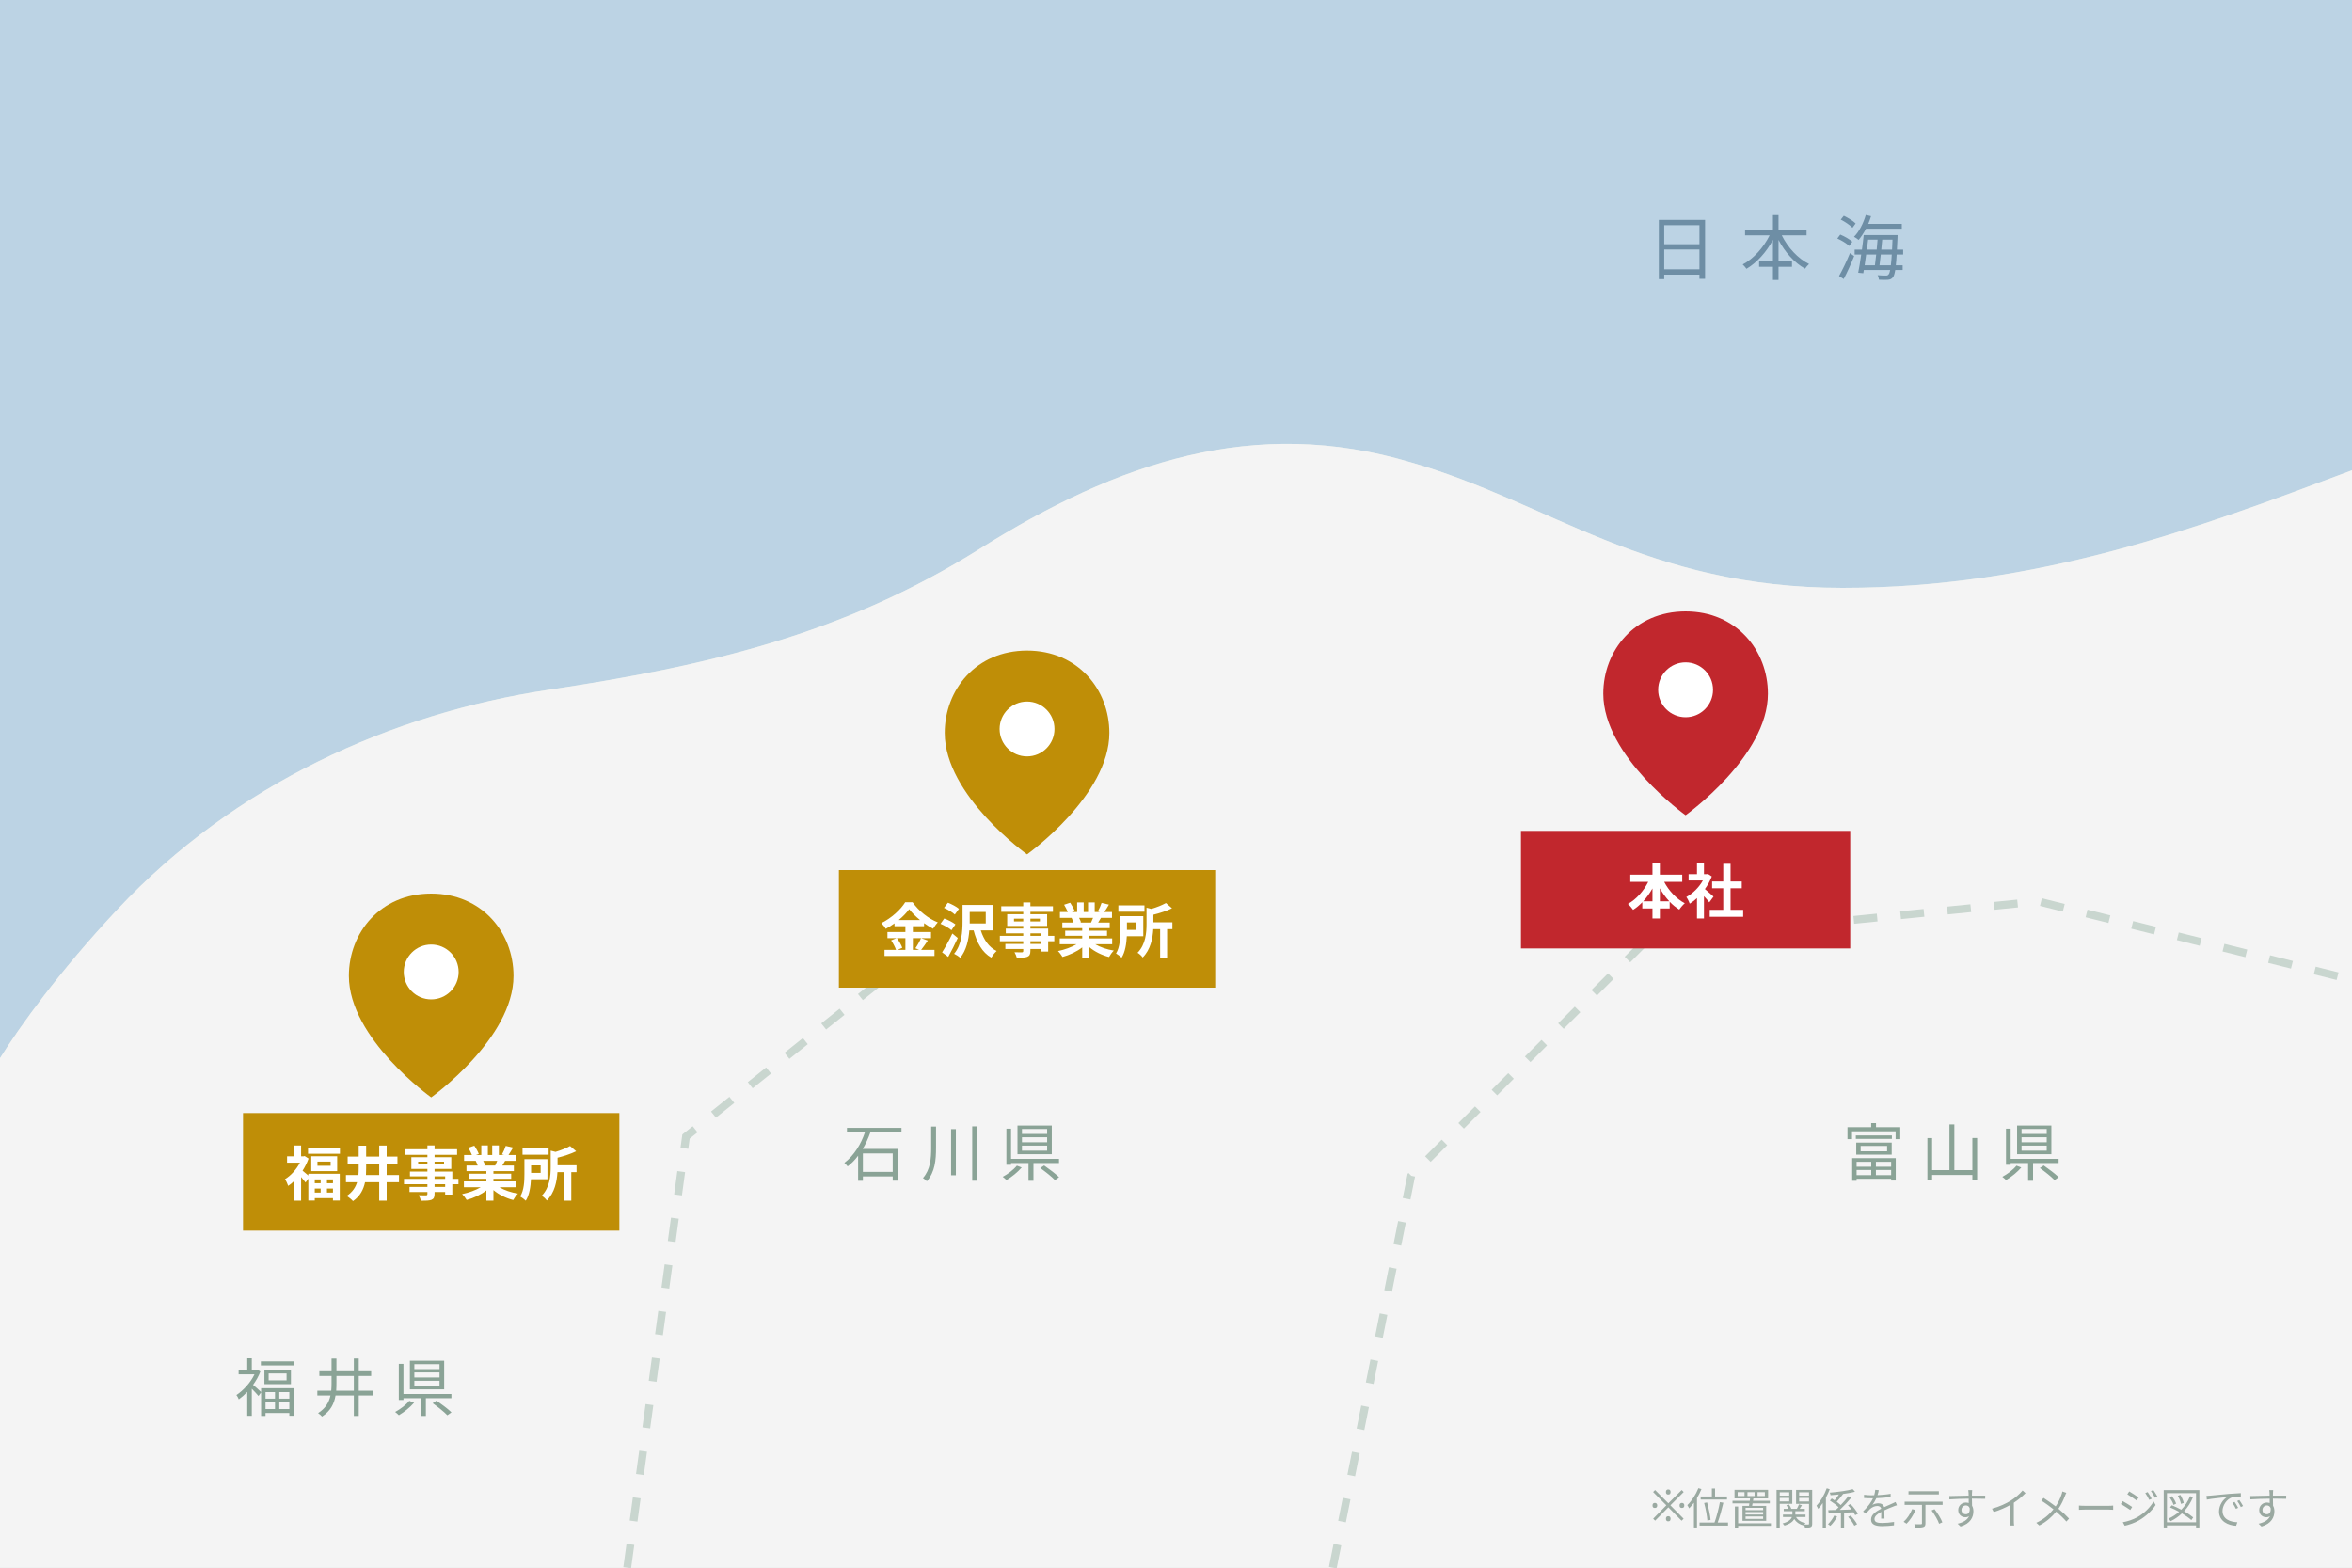
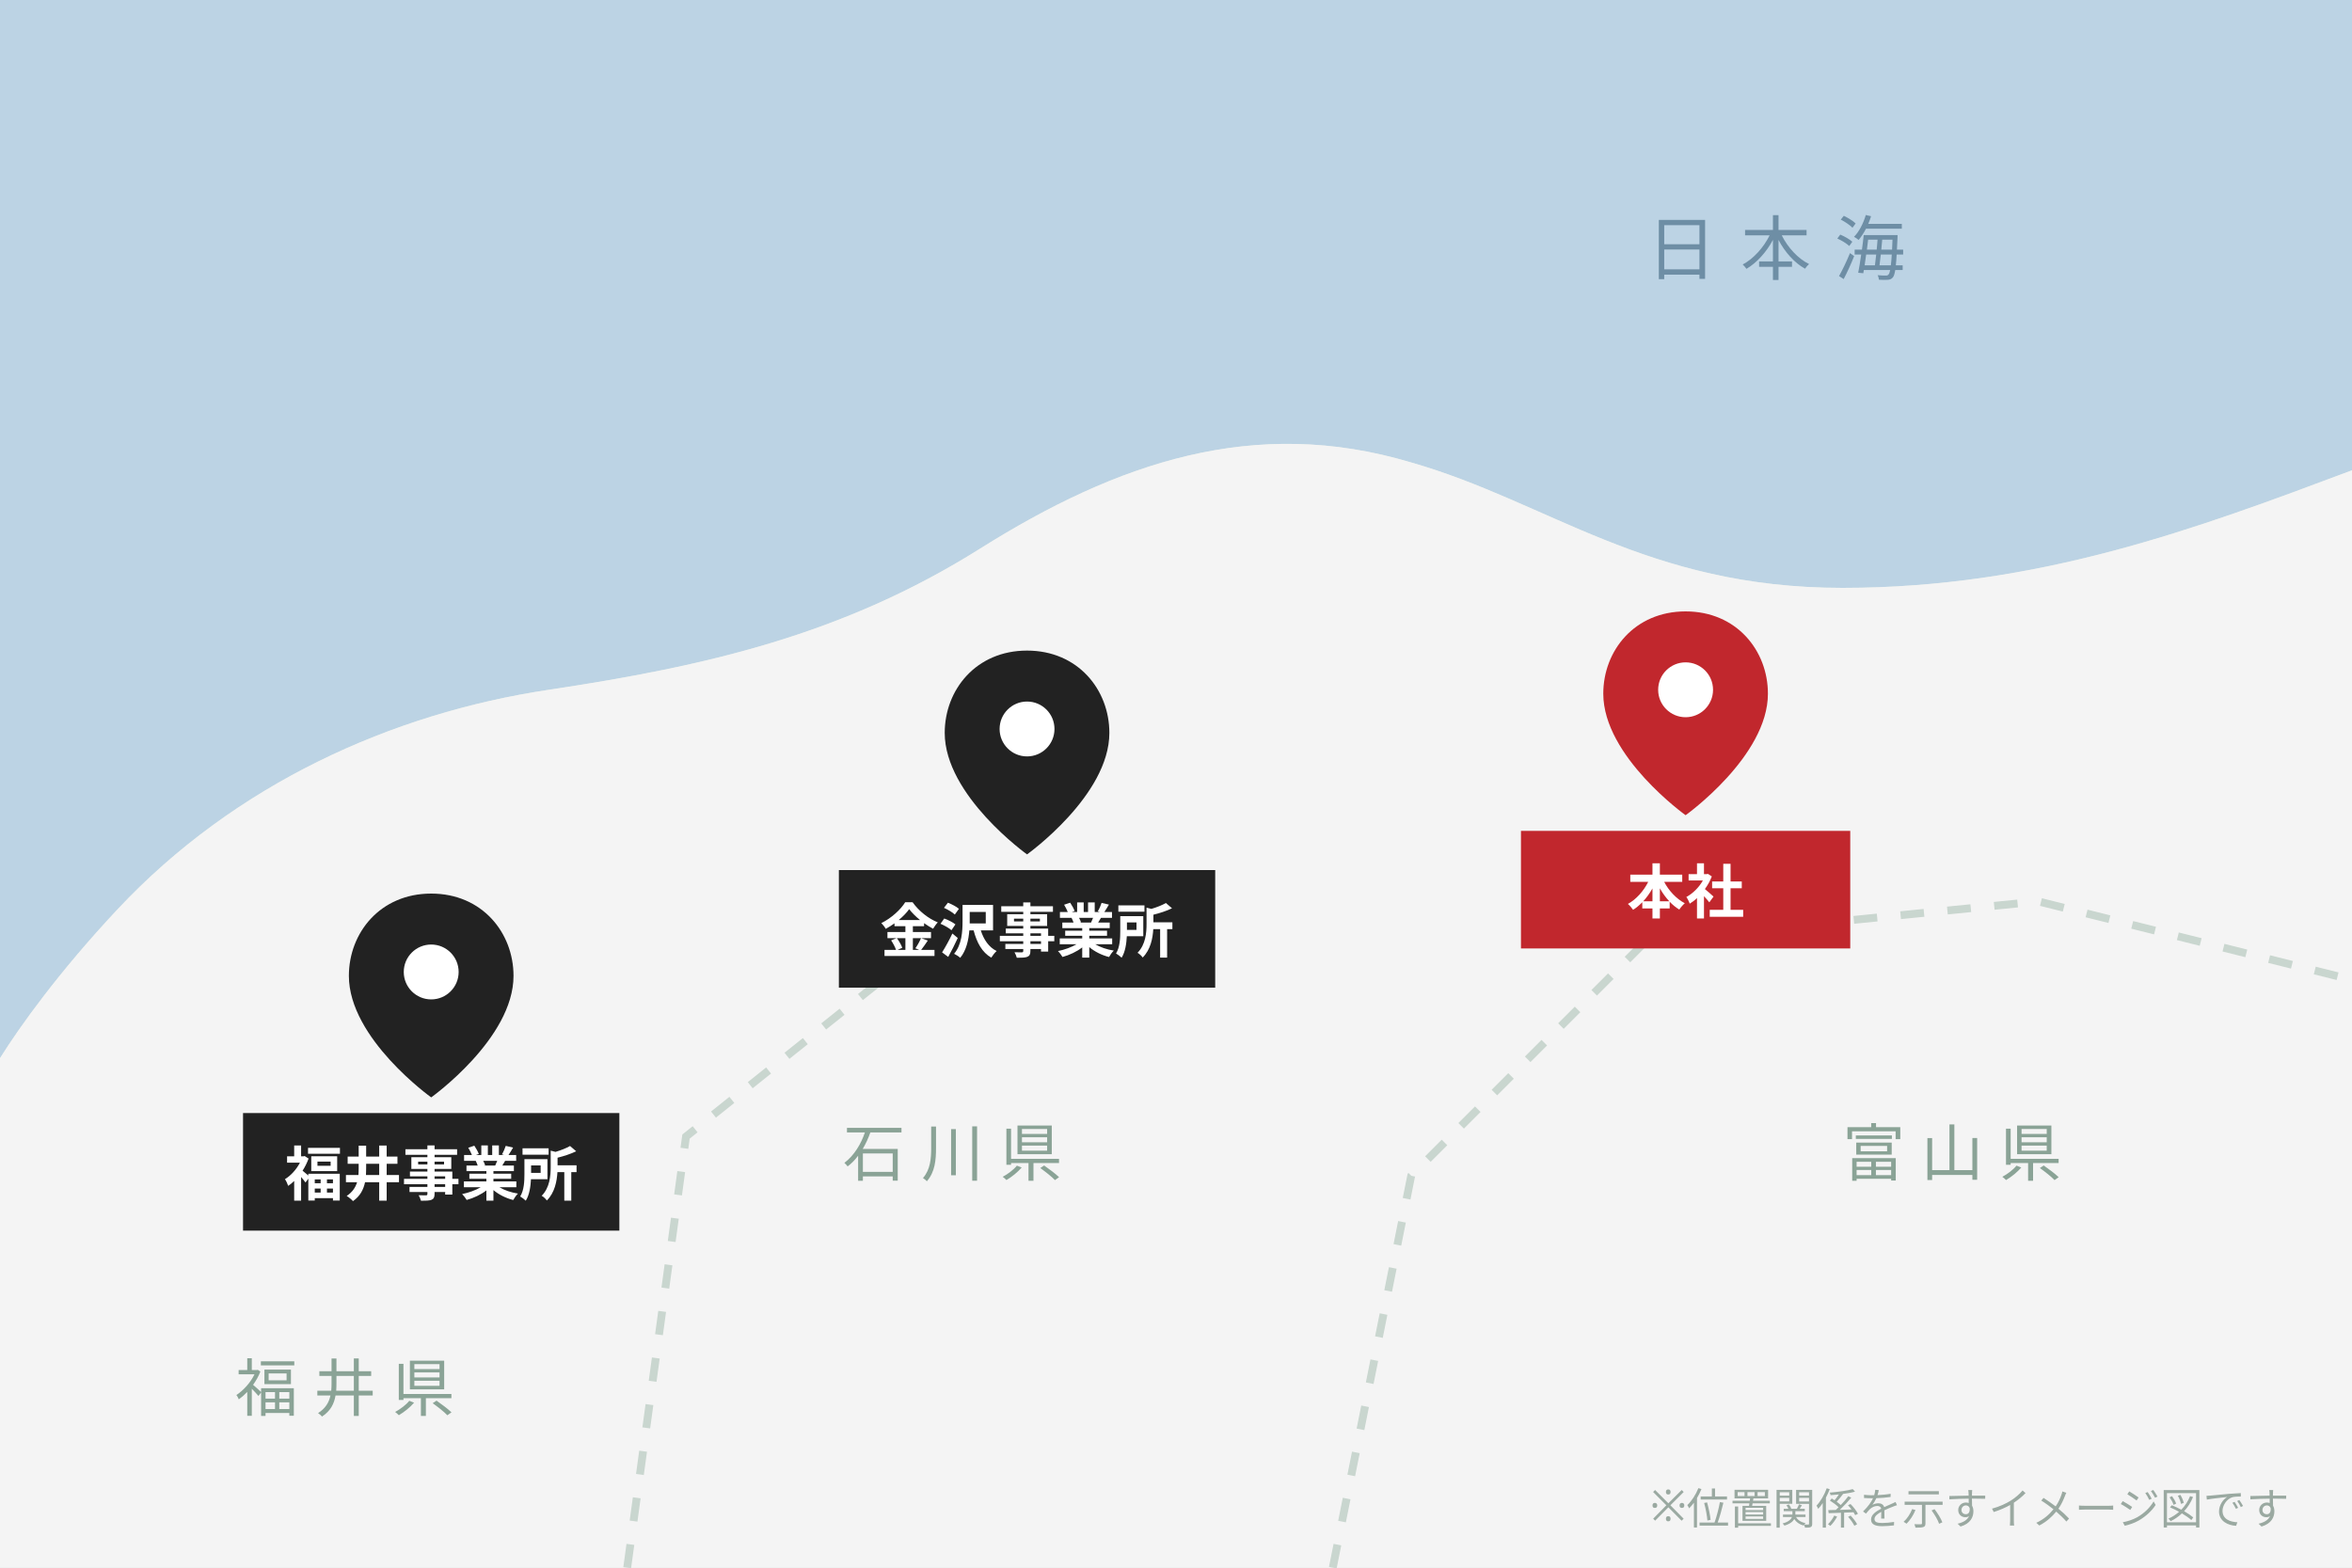
<svg xmlns="http://www.w3.org/2000/svg" viewBox="0 0 600 400" font-family="Noto Sans JP, sans-serif">
  <rect width="600" height="400" fill="#dfe9e4" />
  <path d="M0 0H600V120C560 135 520 150 470 150C420 150 395 128 360 118C320 106 285 118 250 140C215 162 180 170 140 176C100 182 60 200 30 232C15 248 5 262 0 270Z" fill="#bcd3e4" />
  <text x="420" y="70" fill="#6e8ea5" font-size="18" letter-spacing="6">日本海</text>
  <path d="M0 270C5 262 15 248 30 232C60 200 100 182 140 176C180 170 215 162 250 140C285 118 320 106 360 118C395 128 420 150 470 150C520 150 560 135 600 120V400H0Z" fill="#f4f4f4" />
  <path d="M340 400 L360 300 L420 240 L520 230 L600 250" stroke="#c9d6cf" stroke-width="2" fill="none" stroke-dasharray="6 6" />
  <path d="M160 400 L175 290 L250 230" stroke="#c9d6cf" stroke-width="2" fill="none" stroke-dasharray="6 6" />
  <text x="470" y="300" fill="#8aa396" font-size="16" letter-spacing="4">富山県</text>
  <text x="215" y="300" fill="#8aa396" font-size="16" letter-spacing="4">石川県</text>
  <text x="60" y="360" fill="#8aa396" font-size="16" letter-spacing="4">福井県</text>
  <g>
    <path transform="translate(430 190)" d="M0-34C-13-34-21-24-21-13C-21 3 0 18 0 18S21 3 21-13C21-24 13-34 0-34Z" fill="#c1272d" />
    <circle cx="430" cy="176" r="7" fill="#fff" />
    <rect x="388" y="212" width="84" height="30" fill="#c1272d" />
    <text x="430" y="233" text-anchor="middle" fill="#fff" font-size="15" font-weight="700">本社</text>
-     <path transform="translate(262 200)" d="M0-34C-13-34-21-24-21-13C-21 3 0 18 0 18S21 3 21-13C21-24 13-34 0-34Z" fill="#bf8e07" />
+     <path transform="translate(262 200)" d="M0-34C-13-34-21-24-21-13C-21 3 0 18 0 18S21 3 21-13C21-24 13-34 0-34Z" fill="#222222" />
    <circle cx="262" cy="186" r="7" fill="#fff" />
-     <rect x="214" y="222" width="96" height="30" fill="#bf8e07" />
+     <rect x="214" y="222" width="96" height="30" fill="#222222" />
    <text x="262" y="243" text-anchor="middle" fill="#fff" font-size="15" font-weight="700">金沢事業所</text>
-     <path transform="translate(110 262)" d="M0-34C-13-34-21-24-21-13C-21 3 0 18 0 18S21 3 21-13C21-24 13-34 0-34Z" fill="#bf8e07" />
+     <path transform="translate(110 262)" d="M0-34C-13-34-21-24-21-13C-21 3 0 18 0 18S21 3 21-13C21-24 13-34 0-34Z" fill="#222222" />
    <circle cx="110" cy="248" r="7" fill="#fff" />
-     <rect x="62" y="284" width="96" height="30" fill="#bf8e07" />
+     <rect x="62" y="284" width="96" height="30" fill="#222222" />
    <text x="110" y="305" text-anchor="middle" fill="#fff" font-size="15" font-weight="700">福井事業所</text>
  </g>
  <text x="584" y="388" text-anchor="end" fill="#9aa9a1" font-size="11">※位置関係を示すイメージ図です</text>
</svg>
